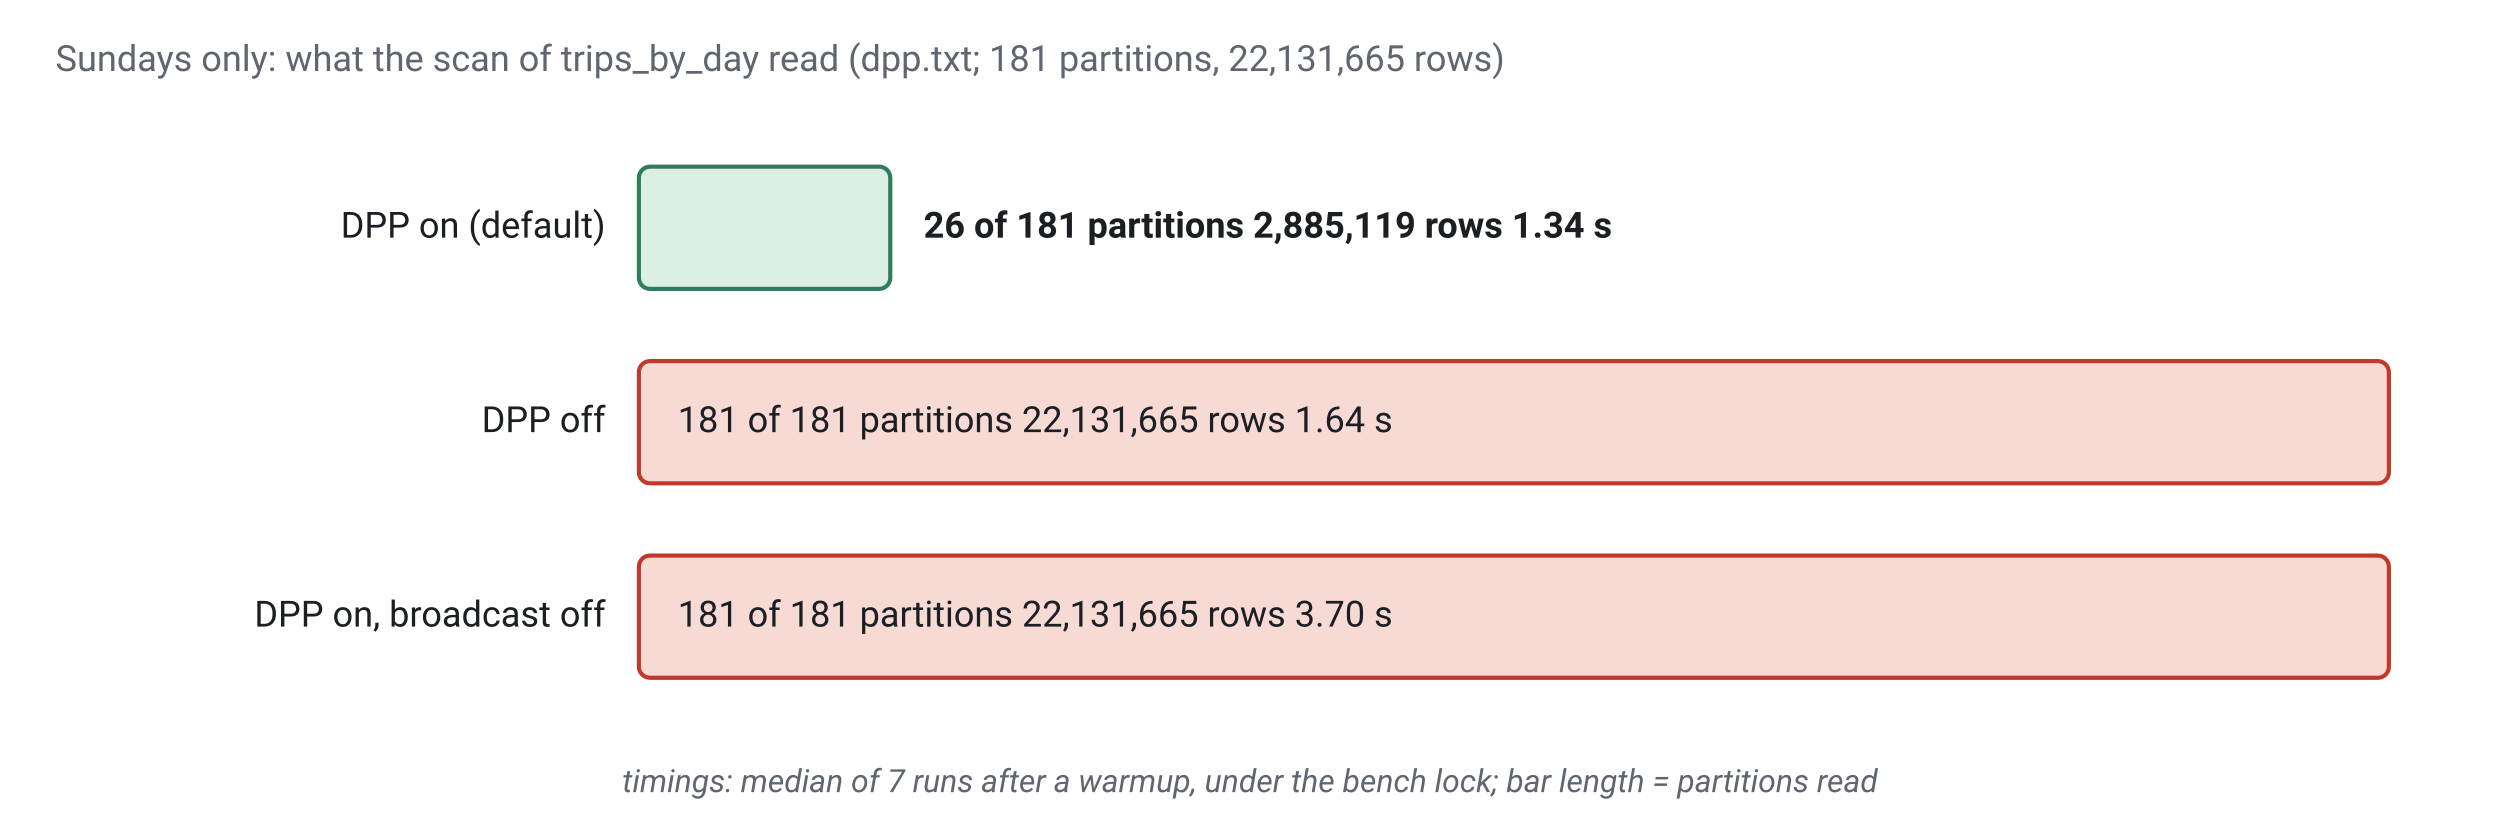
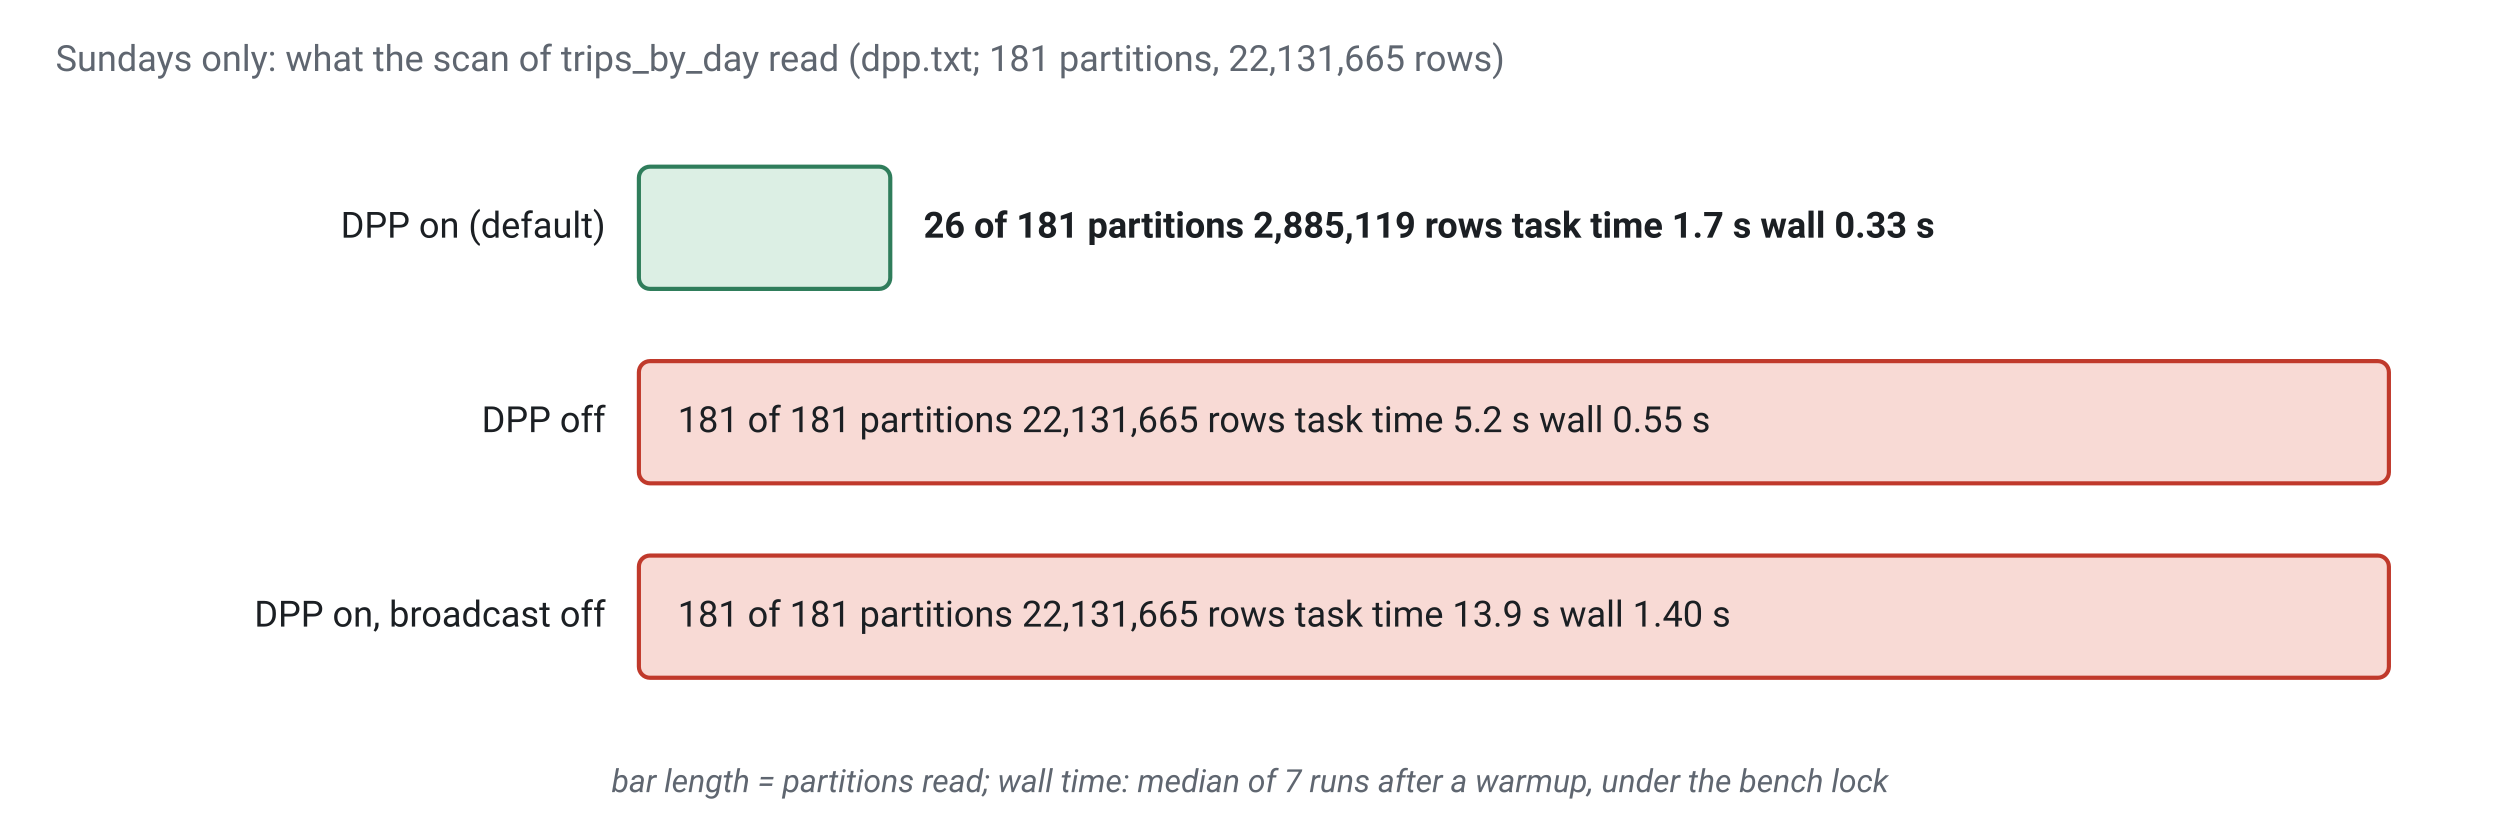
<svg xmlns="http://www.w3.org/2000/svg" viewBox="0 0 900 300" width="900" height="300" role="img">
  <defs>
    <marker id="ah-mute" viewBox="0 0 10 10" refX="9" refY="5" markerWidth="7" markerHeight="7" orient="auto-start-reverse">
      <path d="M0,0 L10,5 L0,10 z" fill="#5F6670" />
    </marker>
    <marker id="ah-line" viewBox="0 0 10 10" refX="9" refY="5" markerWidth="7" markerHeight="7" orient="auto-start-reverse">
      <path d="M0,0 L10,5 L0,10 z" fill="#B4ADA3" />
    </marker>
    <marker id="ah-fg" viewBox="0 0 10 10" refX="9" refY="5" markerWidth="7" markerHeight="7" orient="auto-start-reverse">
      <path d="M0,0 L10,5 L0,10 z" fill="#1B1F23" />
    </marker>
    <marker id="ah-acc" viewBox="0 0 10 10" refX="9" refY="5" markerWidth="7" markerHeight="7" orient="auto-start-reverse">
      <path d="M0,0 L10,5 L0,10 z" fill="#D9531A" />
    </marker>
    <marker id="ah-ok" viewBox="0 0 10 10" refX="9" refY="5" markerWidth="7" markerHeight="7" orient="auto-start-reverse">
      <path d="M0,0 L10,5 L0,10 z" fill="#2F7D5B" />
    </marker>
    <marker id="ah-blue" viewBox="0 0 10 10" refX="9" refY="5" markerWidth="7" markerHeight="7" orient="auto-start-reverse">
      <path d="M0,0 L10,5 L0,10 z" fill="#2B6CB0" />
    </marker>
    <marker id="ah-warn" viewBox="0 0 10 10" refX="9" refY="5" markerWidth="7" markerHeight="7" orient="auto-start-reverse">
      <path d="M0,0 L10,5 L0,10 z" fill="#A86A12" />
    </marker>
    <marker id="ah-red" viewBox="0 0 10 10" refX="9" refY="5" markerWidth="7" markerHeight="7" orient="auto-start-reverse">
      <path d="M0,0 L10,5 L0,10 z" fill="#C0392B" />
    </marker>
  </defs>
  <text x="20" y="22.0" font-family="'DM Sans', Roboto, 'Helvetica Neue', Arial, sans-serif" font-size="13" font-weight="400" fill="#5F6670" text-anchor="start" dominant-baseline="middle">Sundays only: what the scan of trips_by_day read (dpp.txt; 181 partitions, 22,131,665 rows)</text>
  <text x="218" y="82.0" font-family="'DM Sans', Roboto, 'Helvetica Neue', Arial, sans-serif" font-size="13" font-weight="400" fill="#1B1F23" text-anchor="end" dominant-baseline="middle">DPP on (default)</text>
  <rect x="230" y="60" width="90.497" height="44" rx="4" fill="#DCEFE4" stroke="#2F7D5B" stroke-width="1.5" opacity="1" />
-   <text x="332.497" y="82.0" font-family="'DM Sans', Roboto, 'Helvetica Neue', Arial, sans-serif" font-size="13" font-weight="600" fill="#1B1F23" text-anchor="start" dominant-baseline="middle">26 of 181 partitions   2,885,119 rows   1.34 s</text>
+   <text x="332.497" y="82.0" font-family="'DM Sans', Roboto, 'Helvetica Neue', Arial, sans-serif" font-size="13" font-weight="600" fill="#1B1F23" text-anchor="start" dominant-baseline="middle">26 of 181 partitions   2,885,119 rows   task time 1.7 s   wall 0.33 s</text>
  <text x="218" y="152.0" font-family="'DM Sans', Roboto, 'Helvetica Neue', Arial, sans-serif" font-size="13" font-weight="400" fill="#1B1F23" text-anchor="end" dominant-baseline="middle">DPP off</text>
  <rect x="230" y="130" width="630.0" height="44" rx="4" fill="#F8DAD5" stroke="#C0392B" stroke-width="1.5" opacity="1" />
-   <text x="244" y="152.0" font-family="'DM Sans', Roboto, 'Helvetica Neue', Arial, sans-serif" font-size="13" font-weight="400" fill="#1B1F23" text-anchor="start" dominant-baseline="middle">181 of 181 partitions   22,131,665 rows   1.64 s</text>
+   <text x="244" y="152.0" font-family="'DM Sans', Roboto, 'Helvetica Neue', Arial, sans-serif" font-size="13" font-weight="400" fill="#1B1F23" text-anchor="start" dominant-baseline="middle">181 of 181 partitions   22,131,665 rows   task time 5.2 s   wall 0.55 s</text>
  <text x="218" y="222.0" font-family="'DM Sans', Roboto, 'Helvetica Neue', Arial, sans-serif" font-size="13" font-weight="400" fill="#1B1F23" text-anchor="end" dominant-baseline="middle">DPP on, broadcast off</text>
  <rect x="230" y="200" width="630.0" height="44" rx="4" fill="#F8DAD5" stroke="#C0392B" stroke-width="1.5" opacity="1" />
-   <text x="244" y="222.0" font-family="'DM Sans', Roboto, 'Helvetica Neue', Arial, sans-serif" font-size="13" font-weight="400" fill="#1B1F23" text-anchor="start" dominant-baseline="middle">181 of 181 partitions   22,131,665 rows   3.70 s</text>
-   <text x="450.0" y="282.0" font-family="'DM Sans', Roboto, 'Helvetica Neue', Arial, sans-serif" font-size="11.5" font-weight="400" font-style="italic" fill="#5F6670" text-anchor="middle" dominant-baseline="middle">timings: median of 7 runs after a warmup, under the bench lock; bar length = partitions read</text>
+   <text x="244" y="222.0" font-family="'DM Sans', Roboto, 'Helvetica Neue', Arial, sans-serif" font-size="13" font-weight="400" fill="#1B1F23" text-anchor="start" dominant-baseline="middle">181 of 181 partitions   22,131,665 rows   task time 13.9 s   wall 1.40 s</text>
+   <text x="450.0" y="282.0" font-family="'DM Sans', Roboto, 'Helvetica Neue', Arial, sans-serif" font-size="11.5" font-weight="400" font-style="italic" fill="#5F6670" text-anchor="middle" dominant-baseline="middle">bar length = partitions read; wall time: median of 7 runs after a warmup, under the bench lock</text>
</svg>
